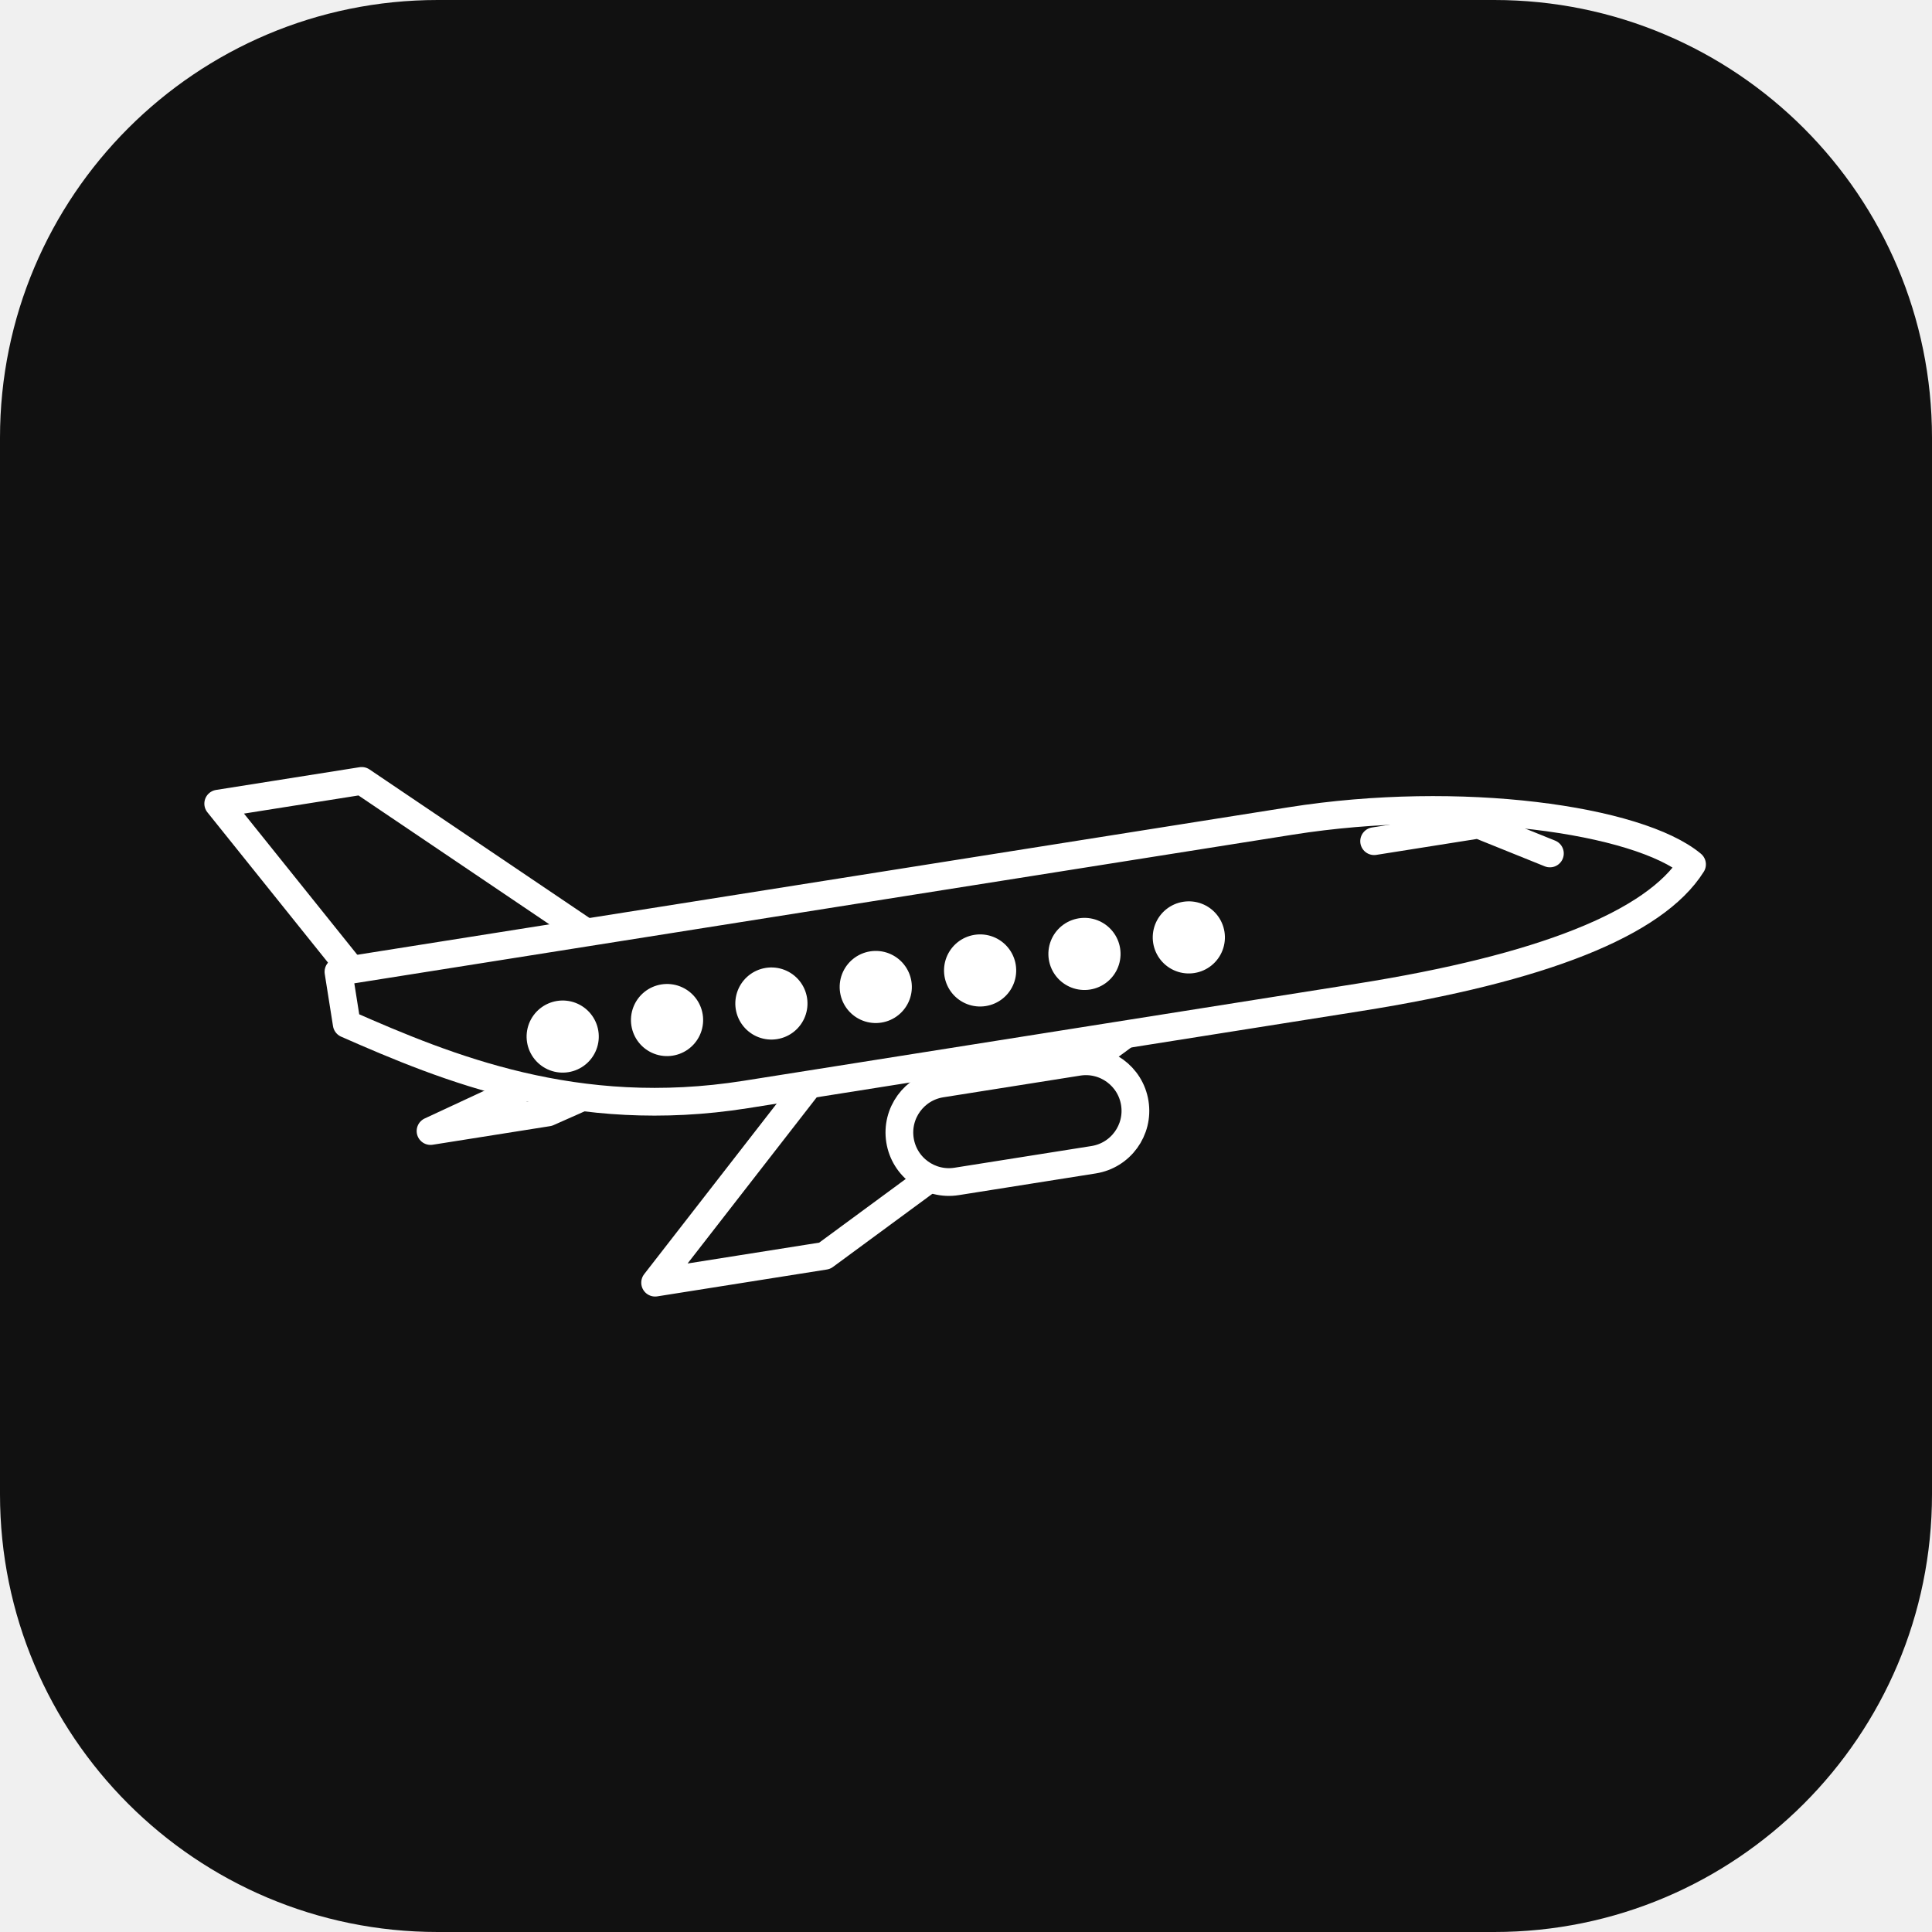
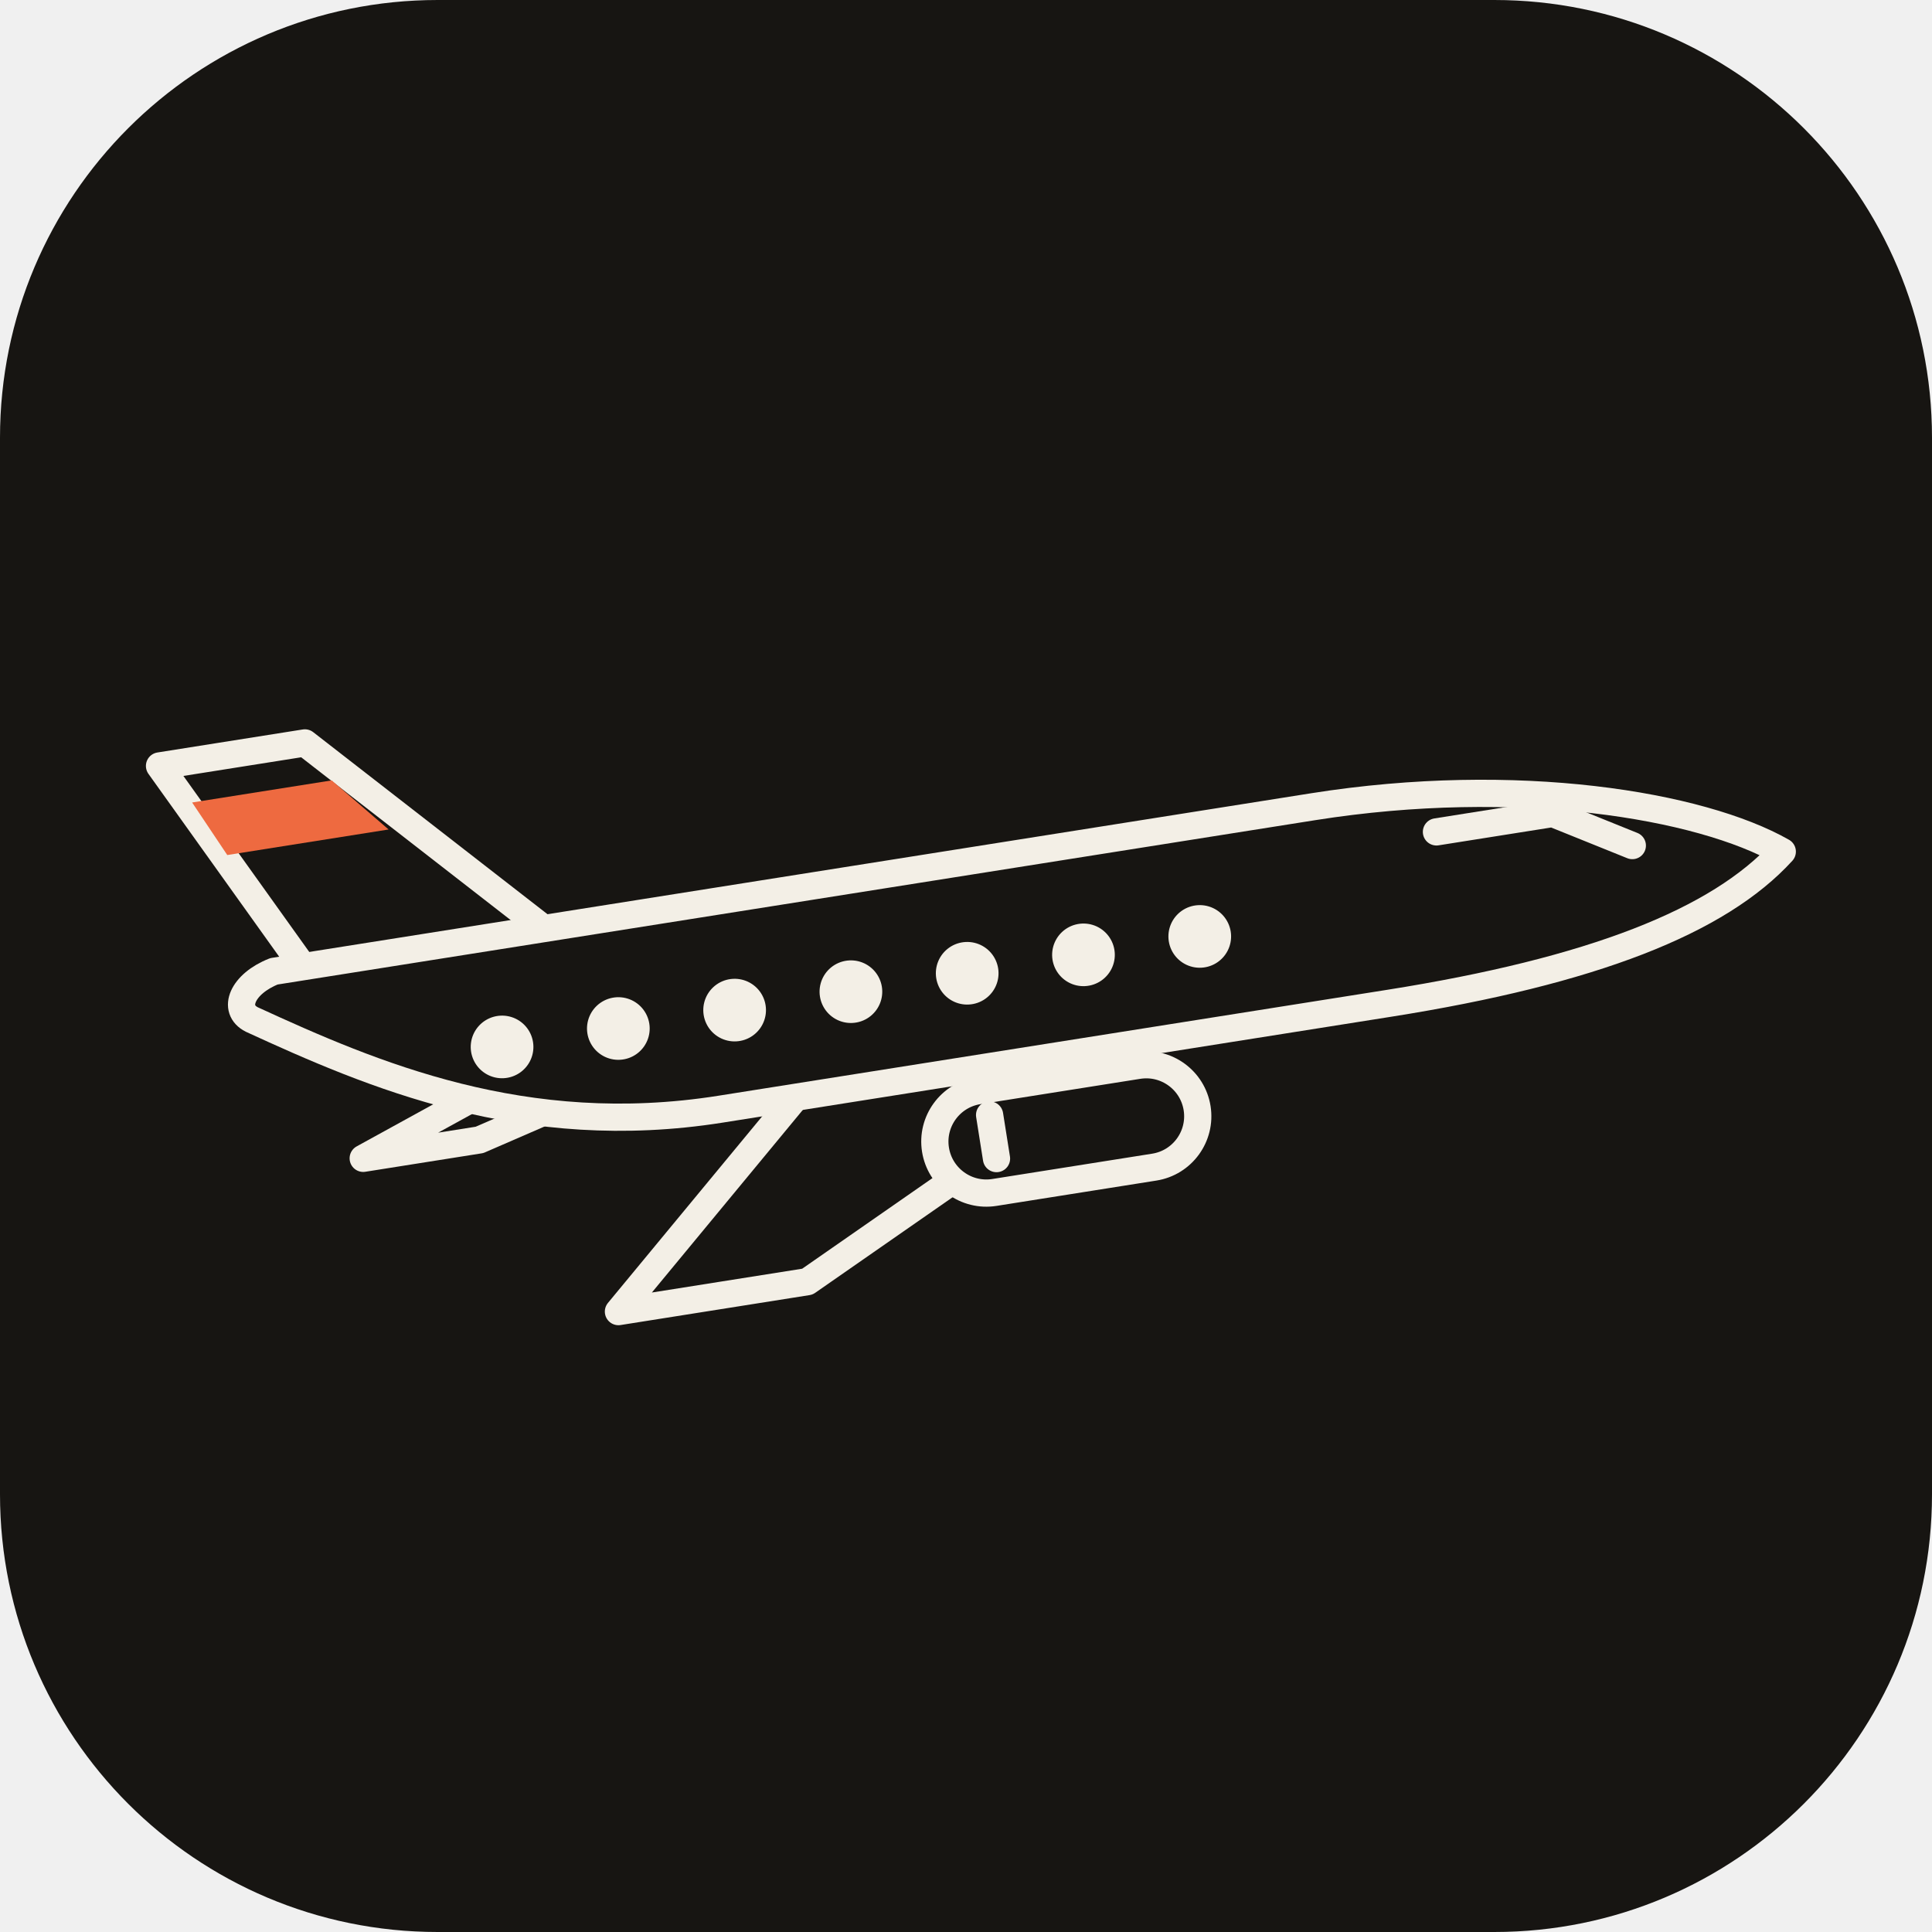
<svg xmlns="http://www.w3.org/2000/svg" width="1024" height="1024" viewBox="0 0 1024 1024">
-   <rect width="1024" height="1024" rx="232" fill="#111111" />
-   <g transform="rotate(-9 512 512) translate(92 330) scale(3.5)" fill="none" stroke="#FFFFFF" stroke-width="4.2" stroke-linecap="round" stroke-linejoin="round">
-     <path d="M64 38 L34 10 L12 10 L28 38" fill="#111111" />
-     <path d="M64 56 L36 64 L54 64 L84 56" fill="#111111" />
-     <path d="M98 62 L66 92 L92 92 L150 62" fill="#111111" />
-     <path d="M26 38 L172 38 C198 38 224 46 231 54 C224 62 206 66 178 66 L84 66 C58 66 40 55 26 46 Z" fill="#111111" />
-     <rect x="106" y="69" width="36" height="15" rx="7.5" fill="#111111" />
-     <path d="M184 43 L200 43 L210 49" />
-     <path d="M58 53 h.01 M74 53 h.01 M90 53 h.01 M106 53 h.01 M122 53 h.01 M138 53 h.01 M154 53 h.01" stroke-width="10.92" />
+   <rect width="1024" height="1024" rx="232" fill="#171512" />
+   <g transform="rotate(-9 512 512) translate(44 309.2) scale(3.9)" fill="none" stroke="#F3EFE6" stroke-width="3.7" stroke-linecap="round" stroke-linejoin="round">
+     <path d="M66 40 L36 8 L16 8 L32 40 Z" fill="#171512" />
+     <path d="M19.6 13.6 L38.8 13.6 L45.4 21.4 L23.2 21.4 Z" fill="#EE6A40" stroke="none" data-a="1" />
+     <path d="M60 56 L35 65 L51 65 L82 57 Z" fill="#171512" />
+     <path d="M100 61 L66 91 L92 91 L154 61 Z" fill="#171512" />
+     <path d="M27 38 L170 38 C198 38 222 46 232 54 C222 62 204 66 176 66 L84 66 C57 66 38 54 23 44 C20.5 42.2 22.5 39 27 38 Z" fill="#171512" />
+     <rect x="112" y="69" width="36" height="14" rx="7" fill="#171512" />
+     <path d="M120 72.5 v6" />
+     <path d="M186 44 L202 44 L212 50" />
+     <path d="M56 53 h.01 M72 53 h.01 M88 53 h.01 M104 53 h.01 M120 53 h.01 M136 53 h.01 M152 53 h.01" stroke-width="8.51" />
  </g>
</svg>
